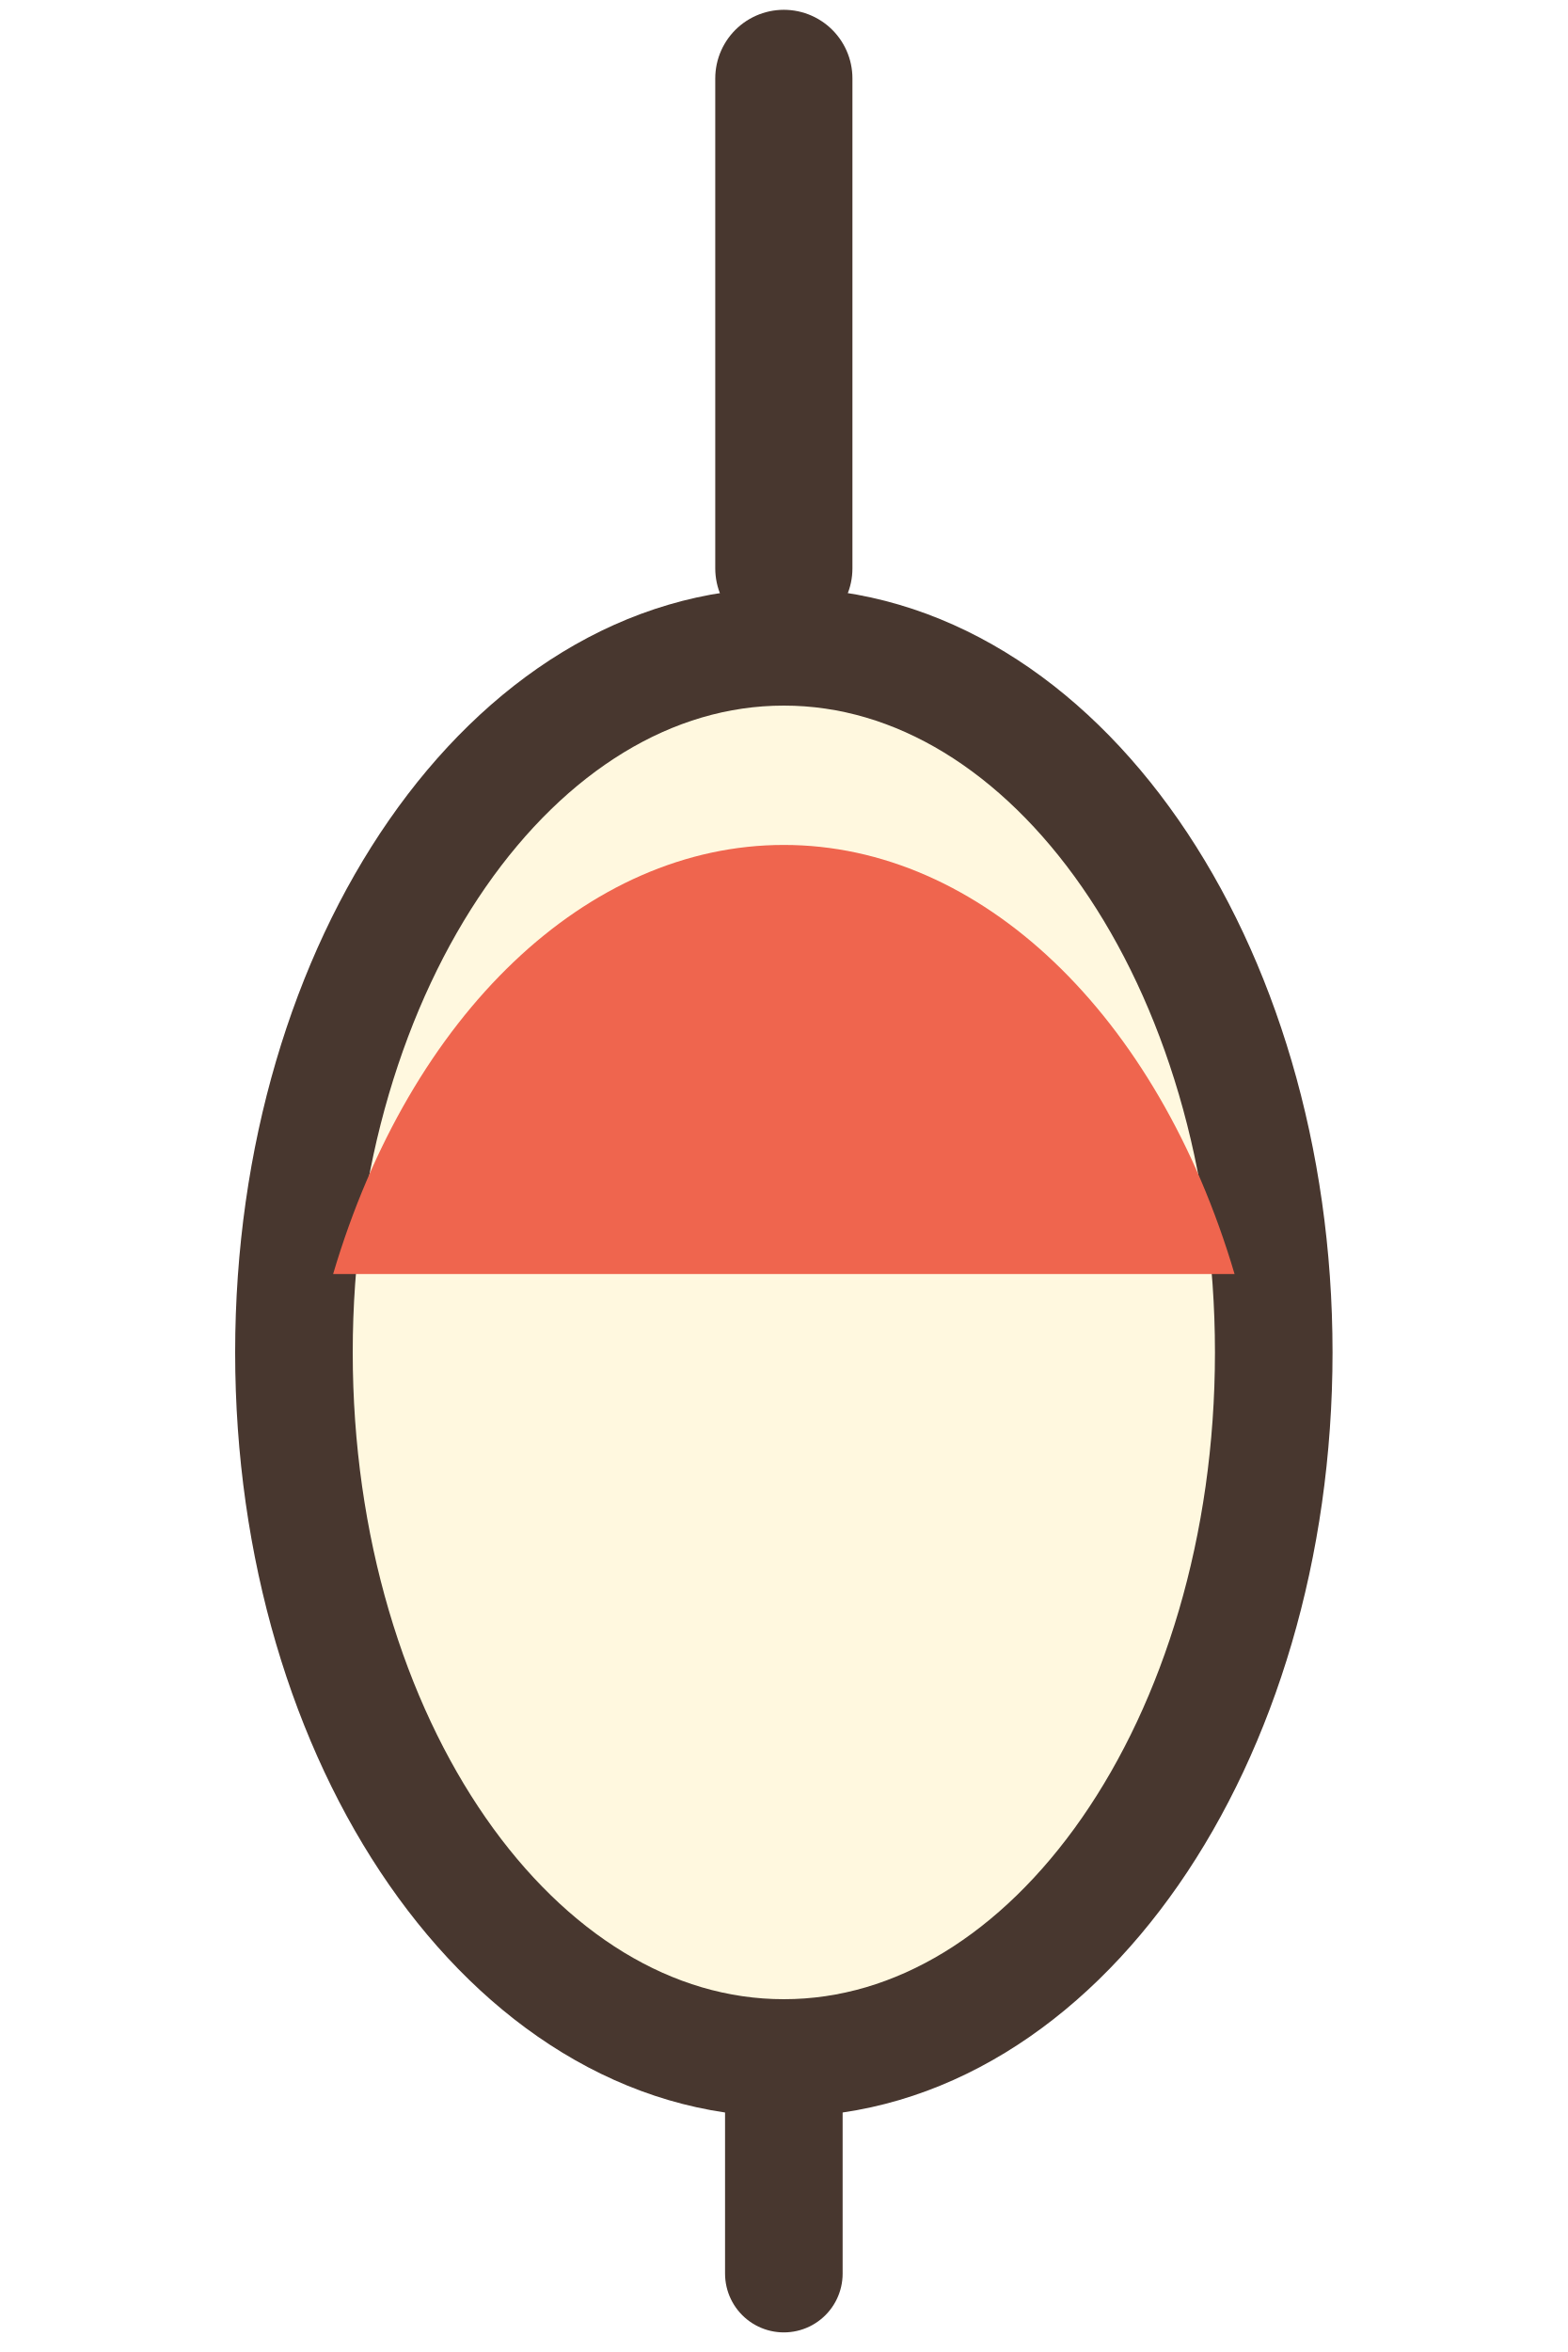
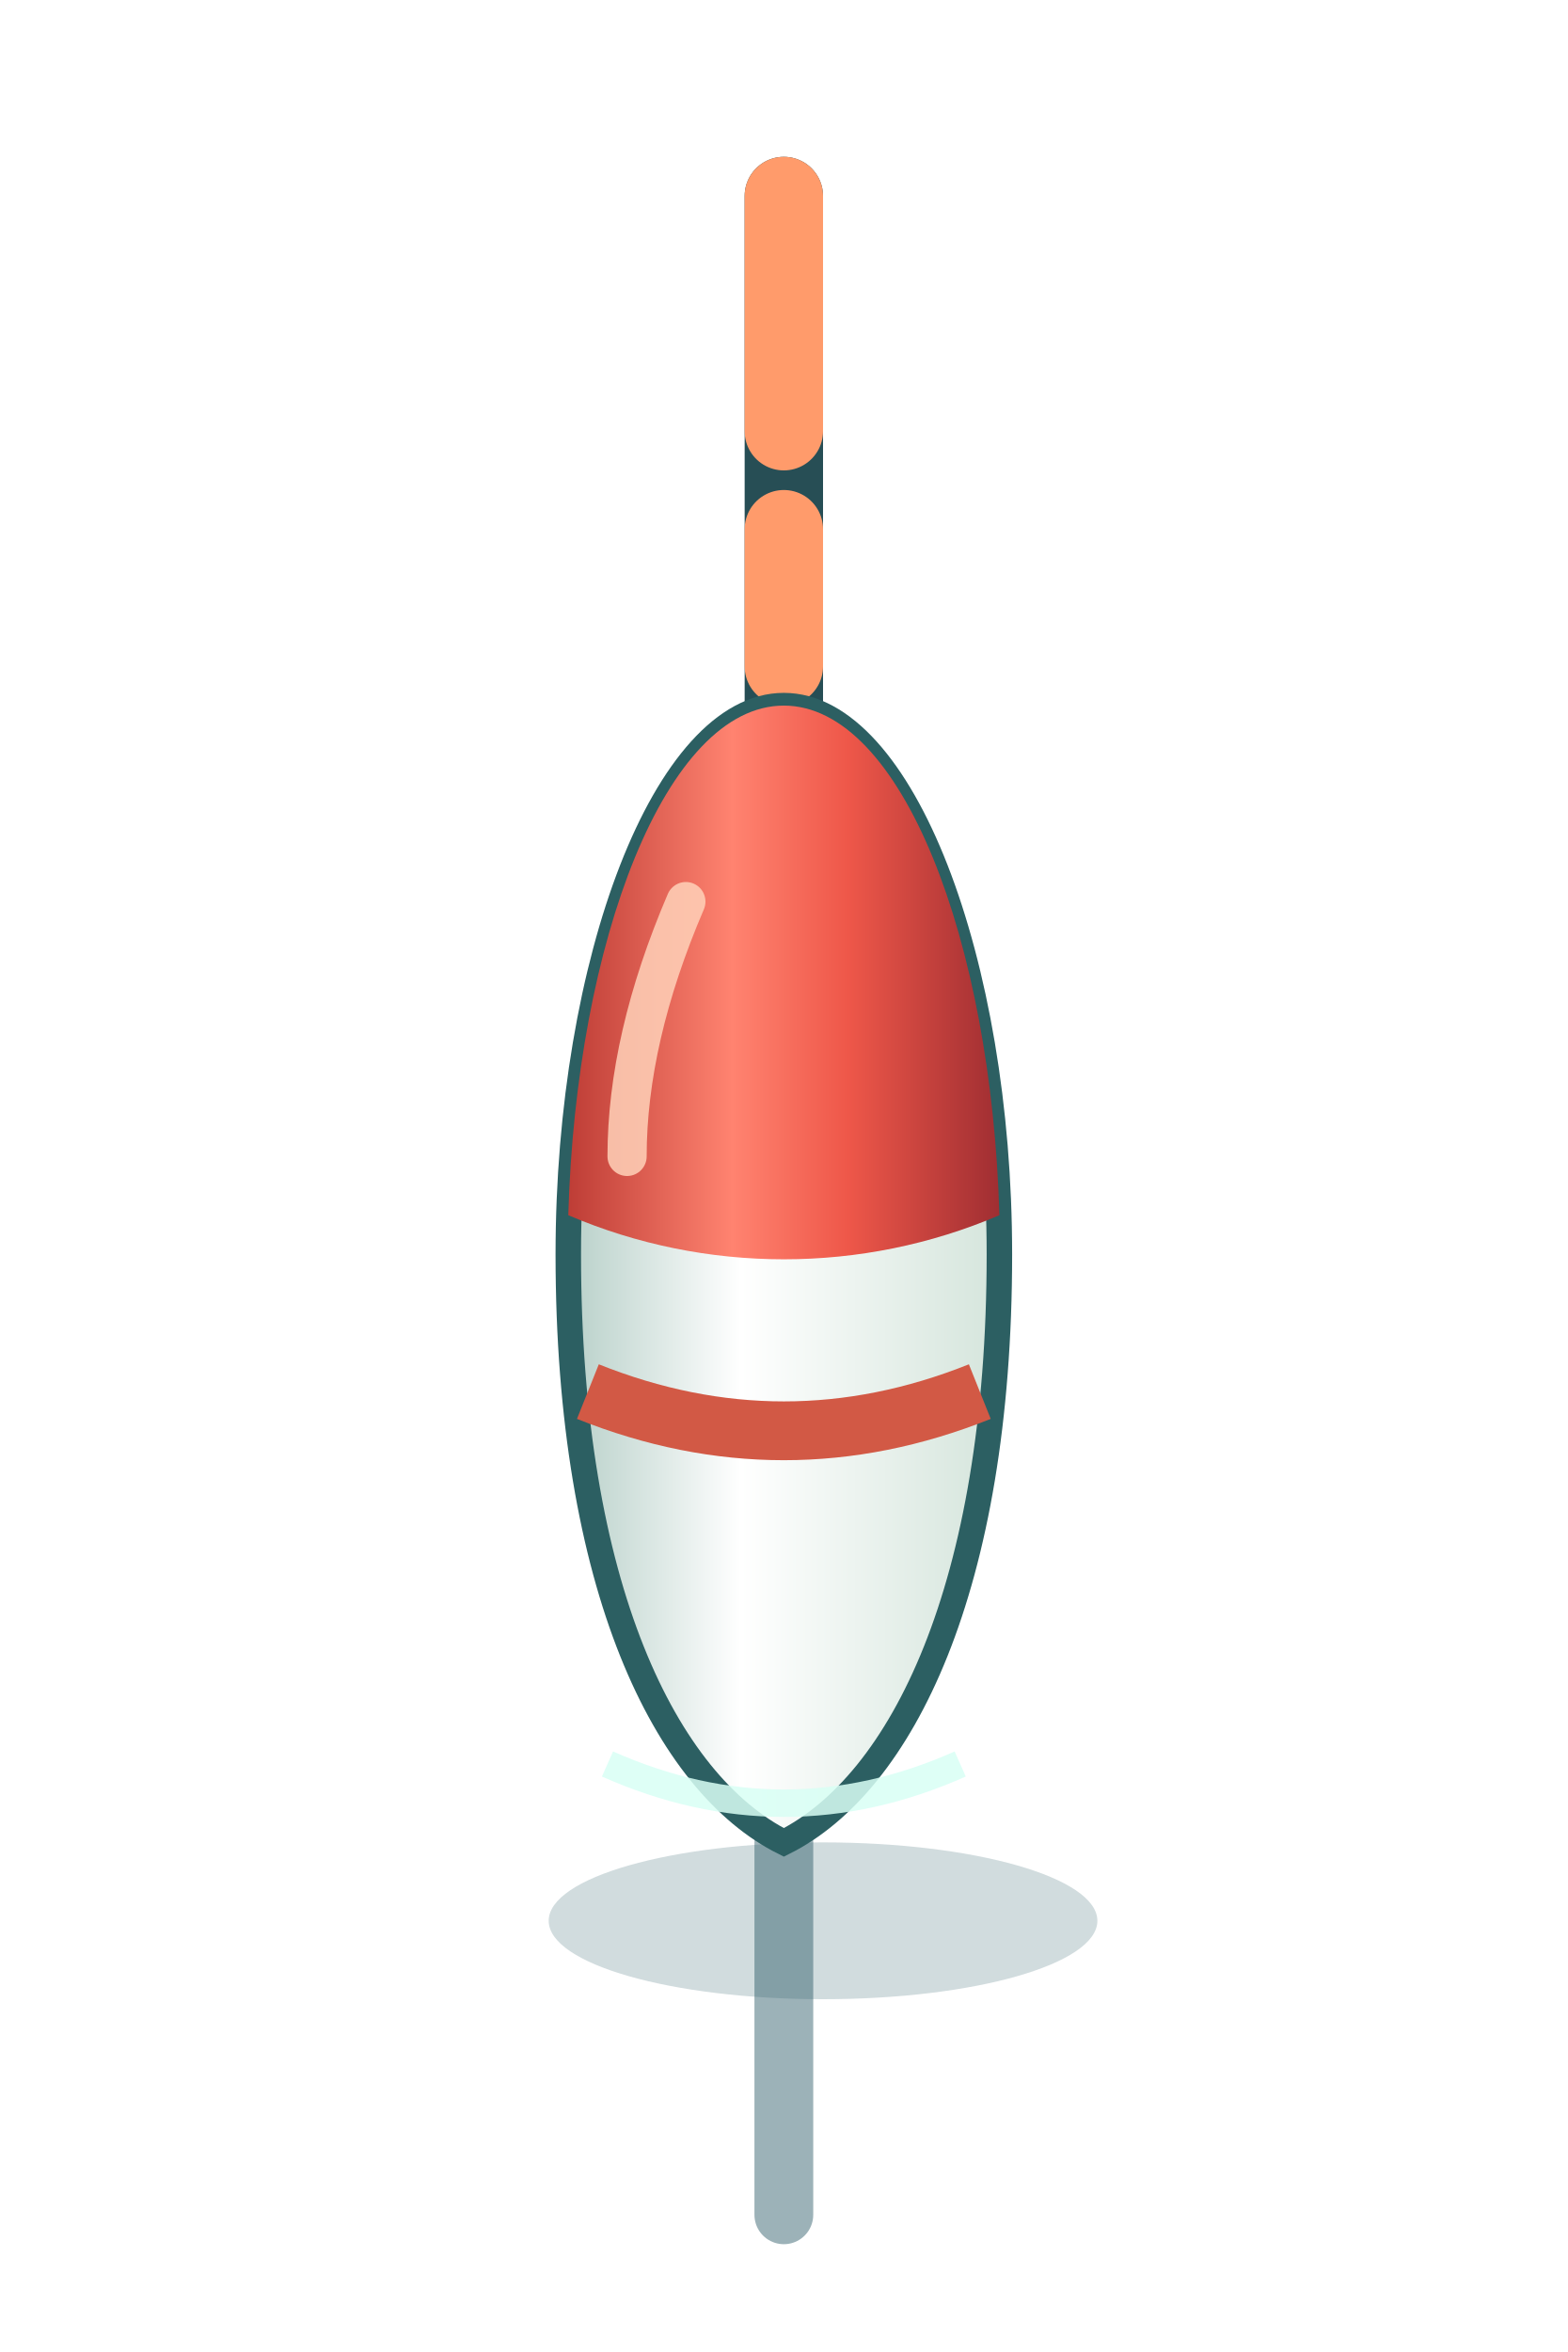
<svg xmlns="http://www.w3.org/2000/svg" viewBox="0 0 80 120">
-   <path d="M40 4v25" stroke="#48372f" stroke-width="7" stroke-linecap="round" />
-   <ellipse cx="40" cy="69" rx="25" ry="36" fill="#fff8df" stroke="#48372f" stroke-width="6" />
-   <path d="M17 65a25 36 0 0 1 46 0Z" fill="#ef654e" />
-   <path d="M40 105v11" stroke="#48372f" stroke-width="6" stroke-linecap="round" />
+   <defs>
+     <linearGradient id="enamel" x2="100%" y2="0">
+       <stop stop-color="#be3d36" />
+       <stop offset=".38" stop-color="#ff8370" />
+       <stop offset=".65" stop-color="#ee5749" />
+       <stop offset="1" stop-color="#a02e32" />
+     </linearGradient>
+     <linearGradient id="ivory" x2="100%" y2="0">
+       <stop stop-color="#b8d0c9" />
+       <stop offset=".4" stop-color="#ffffff" />
+       <stop offset="1" stop-color="#d5e5dc" />
+     </linearGradient>
+   </defs>
+   <ellipse cx="42" cy="98" rx="14" ry="4" fill="#184e59" opacity=".2" />
+   <path d="M40 94v19" stroke="#245461" stroke-width="3" opacity=".45" stroke-linecap="round" />
+   <path d="M40 10v40" stroke="#274e55" stroke-width="4" stroke-linecap="round" />
+   <path d="M40 10v12m0 5v7" stroke="#ff9b6b" stroke-width="4" stroke-linecap="round" />
+   <path d="M40 36c-6 0-11 13-11 28 0 17 5 27 11 30 6-3 11-13 11-30 0-15-5-28-11-28Z" fill="url(#ivory)" stroke="#2c5f62" stroke-width="1.3" />
+   <path d="M29 62c.4-14 5-26 11-26s10.6 12 11 26c-7 3-15 3-22 0Z" fill="url(#enamel)" />
+   <path d="M30 71q10 4 20 0" fill="none" stroke="#d25945" stroke-width="3" />
+   <path d="M35 46q-3 7-3 13" stroke="#ffd1b8" stroke-width="2" stroke-linecap="round" opacity=".85" />
+   <path d="M31 90q9 4 18 0" stroke="#d8fff5" stroke-width="1.4" fill="none" opacity=".85" />
</svg>
